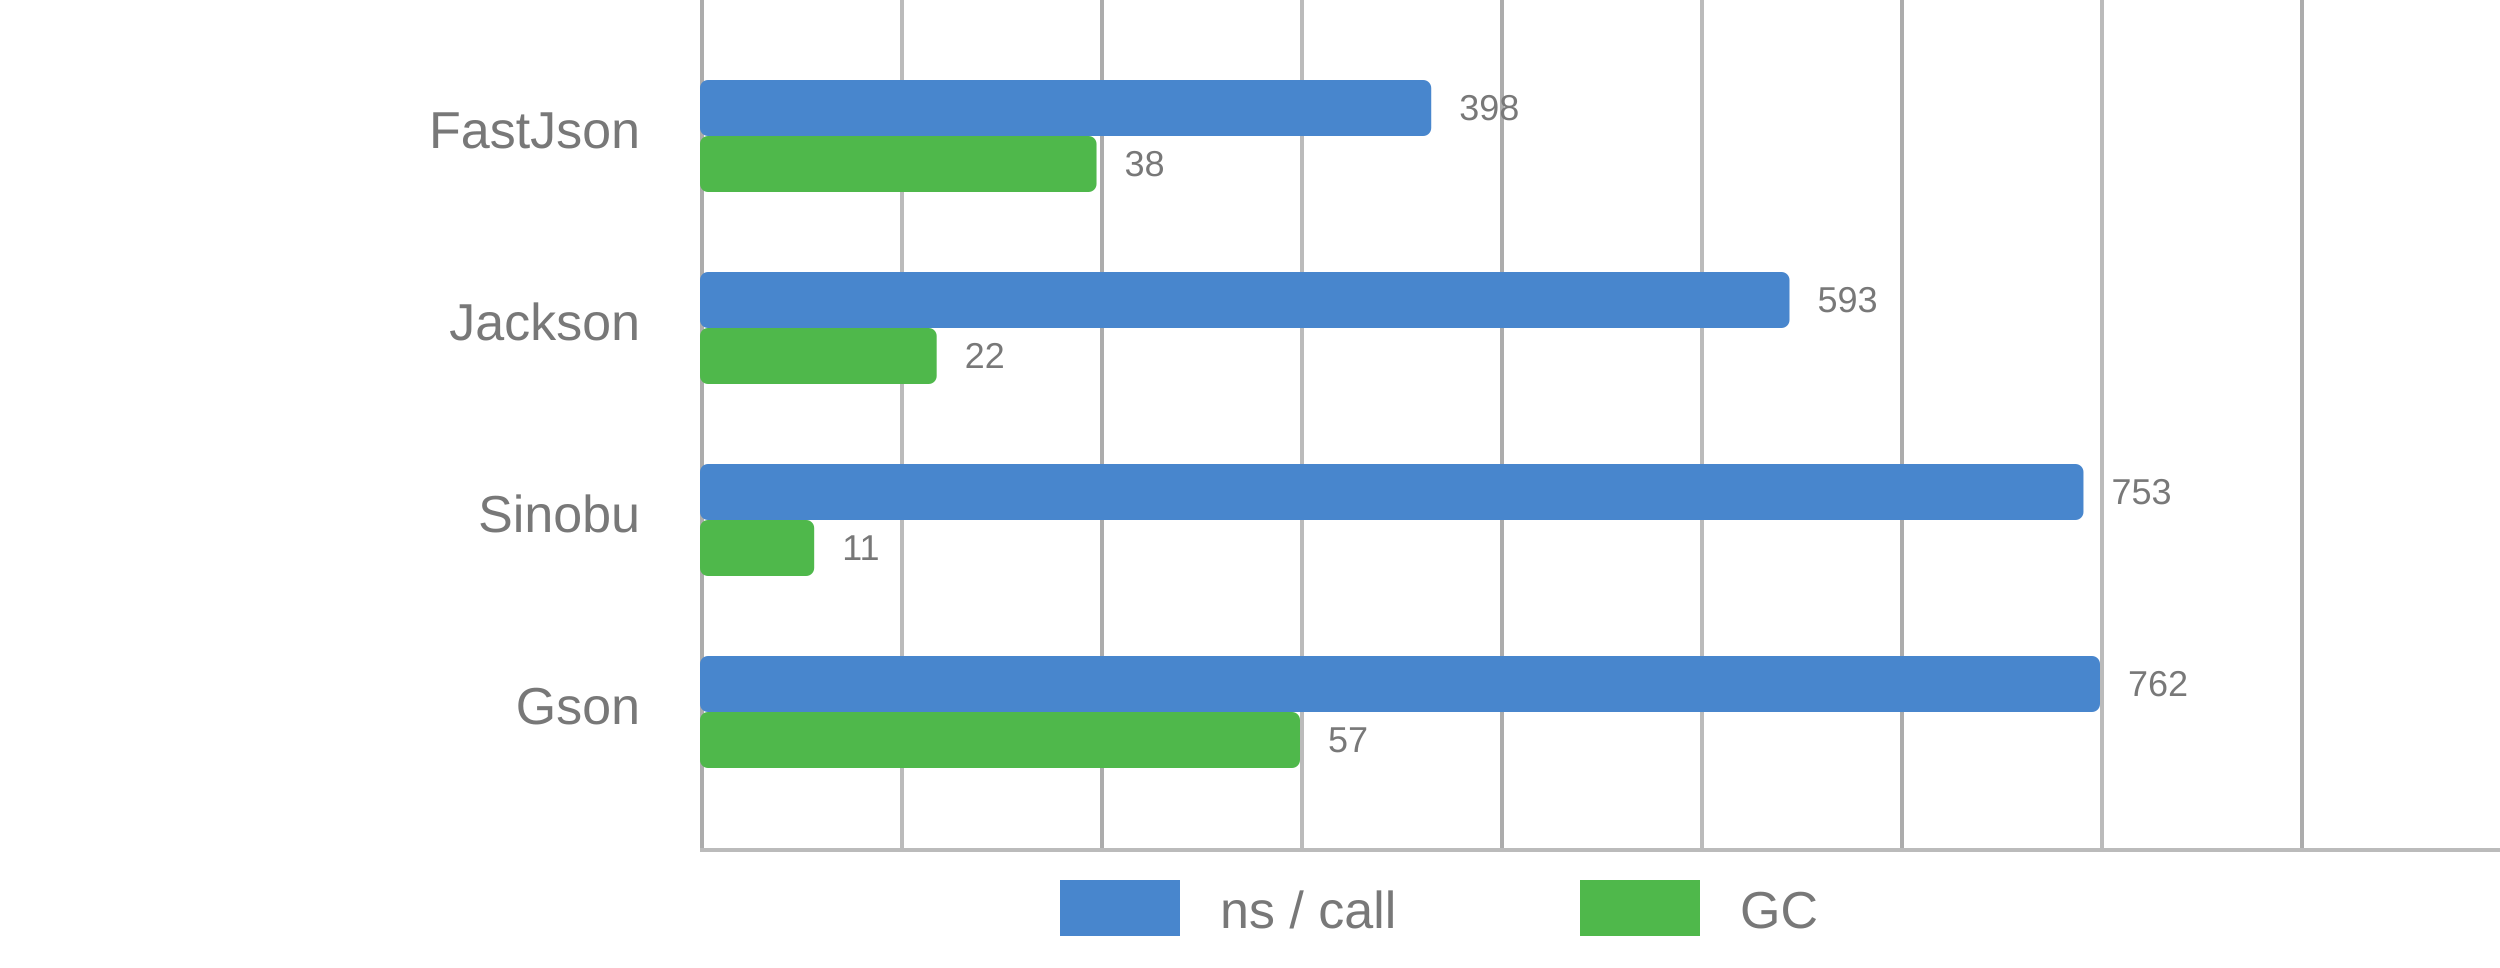
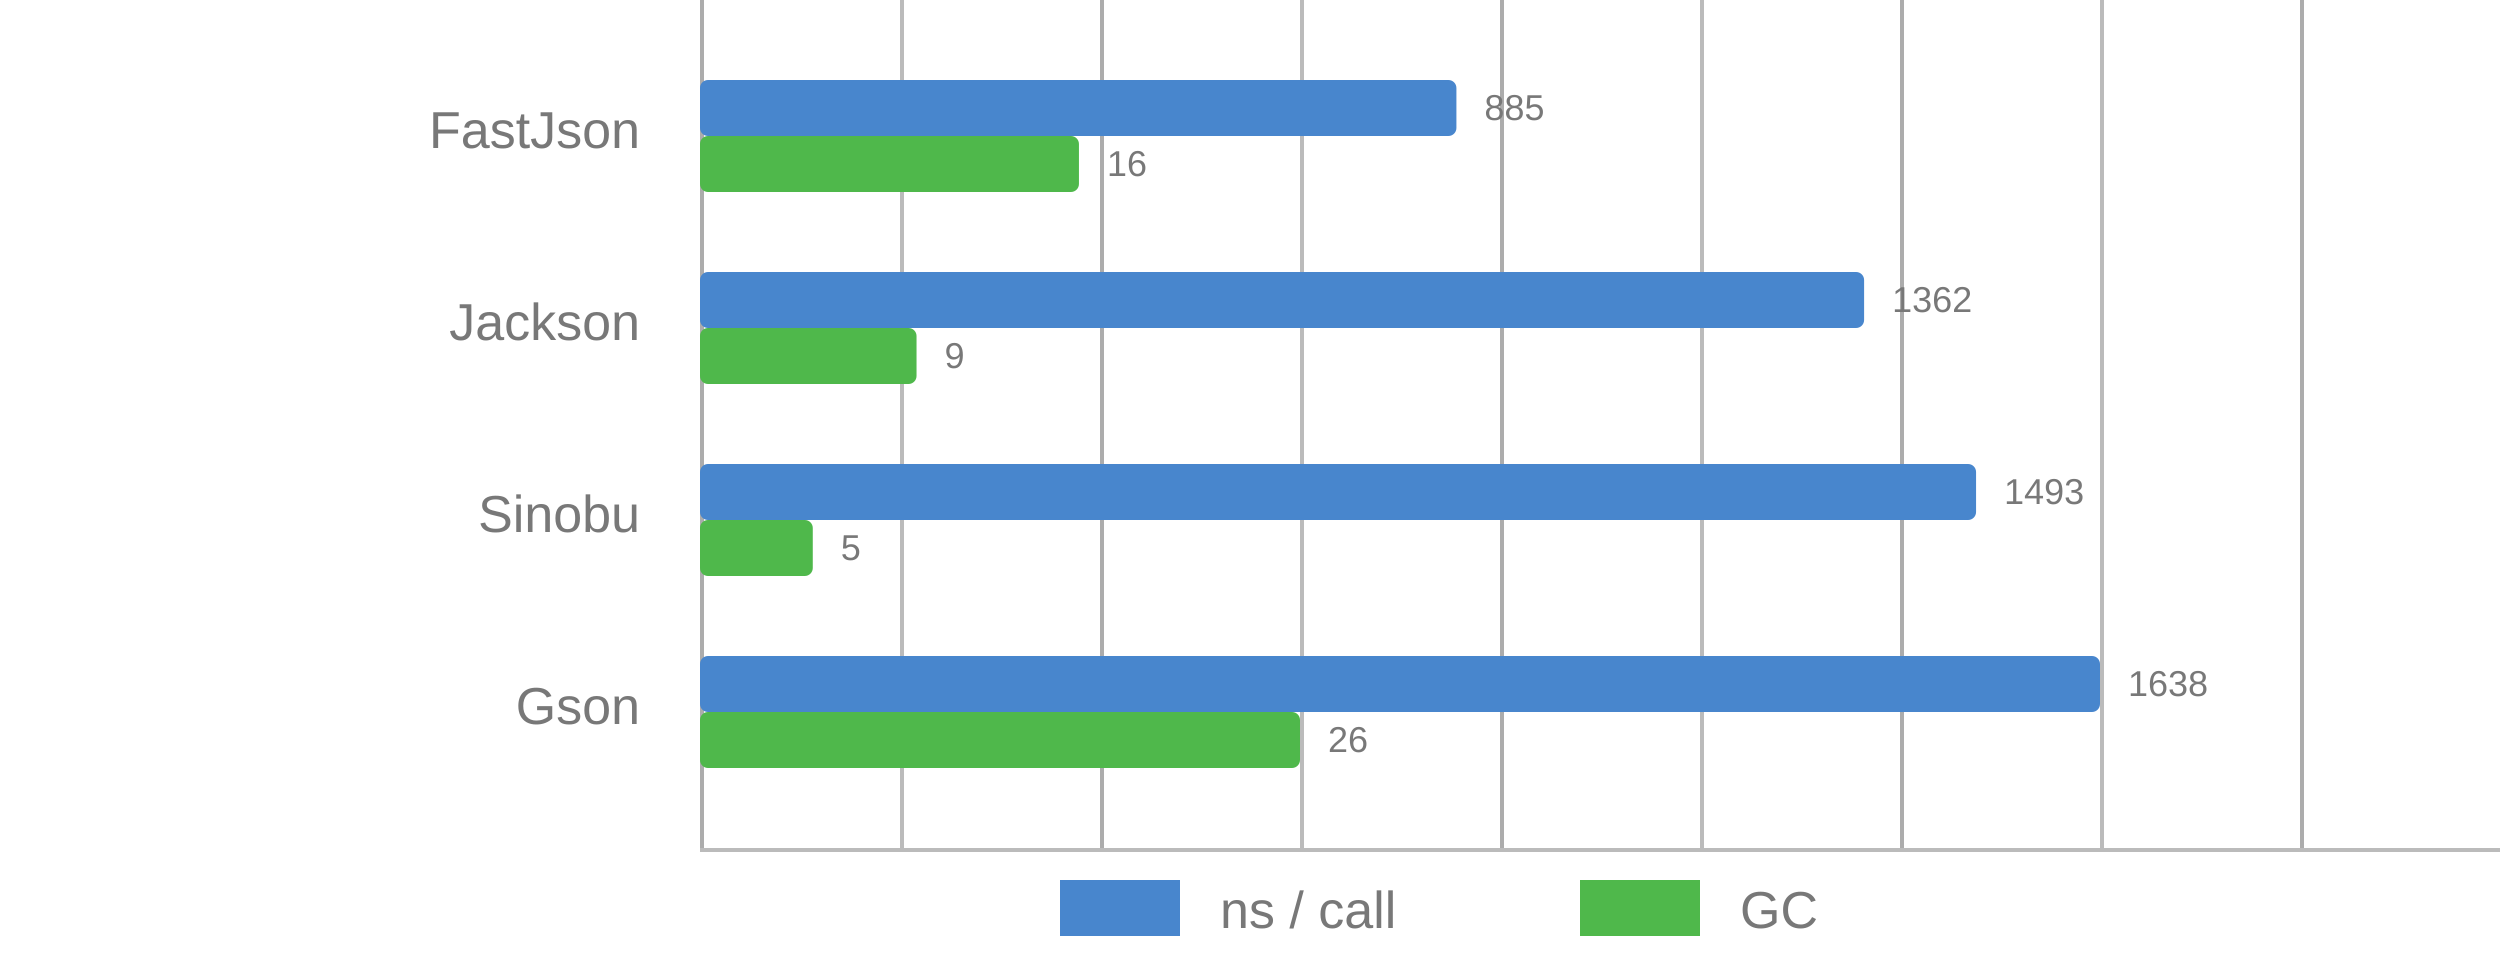
<svg xmlns="http://www.w3.org/2000/svg" viewBox="0 0 625 242">
  <style>
      text {
          font-family: Arial;
          font-size: 13px;
          fill: #787878;
      }

      .desc {
          font-size: 9px;
      }

      .vline {
          fill: #acacac;
          stroke: none;
          stroke-width: 0;
      }

      .subline {
          fill: #bbb;
          stroke: none;
          stroke-width: 0;
      }

      .call {
          fill: #4886CD;
          stroke-linejoin: round;
          height: 14px;
      }

      .gc {
          fill: #4FB84B;
          stroke-linejoin: round;
          height: 14px;
      }
  </style>
  <g>
    <rect x="175" y="0" width="1" height="212" class="vline" />
    <rect x="275" y="0" width="1" height="212" class="vline" />
    <rect x="375" y="0" width="1" height="212" class="vline" />
    <rect x="475" y="0" width="1" height="212" class="vline" />
    <rect x="575" y="0" width="1" height="212" class="vline" />
    <rect x="225" y="0" width="1" height="212" class="subline" />
    <rect x="325" y="0" width="1" height="212" class="subline" />
    <rect x="425" y="0" width="1" height="212" class="subline" />
    <rect x="525" y="0" width="1" height="212" class="subline" />
    <rect x="175" y="212" width="450" height="1" class="subline" />
    <rect x="265" y="220" width="30" class="call" />
    <text x="305" y="232">ns / call</text>
    <rect x="395" y="220" width="30" class="gc" />
    <text x="435" y="232">GC</text>
  </g>
  <g>
-     <rect x="175" y="20" width="182.808" rx="2" ry="2" class="call" />
-     <rect x="175" y="34" width="99.135" rx="2" ry="2" class="gc" />
+     <rect x="175" y="20" width="189.103" rx="2" ry="2" class="call" />
+     <rect x="175" y="34" width="94.737" rx="2" ry="2" class="gc" />
    <text x="160" y="37" text-anchor="end">FastJson</text>
-     <text x="364.808" y="30" class="desc">398</text>
-     <text x="281.135" y="44" class="desc">38</text>
+     <text x="371.103" y="30" class="desc">885</text>
+     <text x="276.737" y="44" class="desc">16</text>
  </g>
  <g>
-     <rect x="175" y="68" width="272.375" rx="2" ry="2" class="call" />
-     <rect x="175" y="82" width="59.17" rx="2" ry="2" class="gc" />
+     <rect x="175" y="68" width="291.026" rx="2" ry="2" class="call" />
+     <rect x="175" y="82" width="54.135" rx="2" ry="2" class="gc" />
    <text x="160" y="85" text-anchor="end">Jackson</text>
-     <text x="454.375" y="78" class="desc">593</text>
-     <text x="241.17" y="92" class="desc">22</text>
+     <text x="473.026" y="78" class="desc">1362</text>
+     <text x="236.135" y="92" class="desc">9</text>
  </g>
  <g>
-     <rect x="175" y="116" width="345.866" rx="2" ry="2" class="call" />
-     <rect x="175" y="130" width="28.547" rx="2" ry="2" class="gc" />
+     <rect x="175" y="116" width="319.017" rx="2" ry="2" class="call" />
+     <rect x="175" y="130" width="28.195" rx="2" ry="2" class="gc" />
    <text x="160" y="133" text-anchor="end">Sinobu</text>
-     <text x="527.866" y="126" class="desc">753</text>
-     <text x="210.547" y="140" class="desc">11</text>
+     <text x="501.017" y="126" class="desc">1493</text>
+     <text x="210.195" y="140" class="desc">5</text>
  </g>
  <g>
    <rect x="175" y="164" width="350" rx="2" ry="2" class="call" />
    <rect x="175" y="178" width="150" rx="2" ry="2" class="gc" />
    <text x="160" y="181" text-anchor="end">Gson</text>
-     <text x="532" y="174" class="desc">762</text>
-     <text x="332" y="188" class="desc">57</text>
+     <text x="532" y="174" class="desc">1638</text>
+     <text x="332" y="188" class="desc">26</text>
  </g>
</svg>
